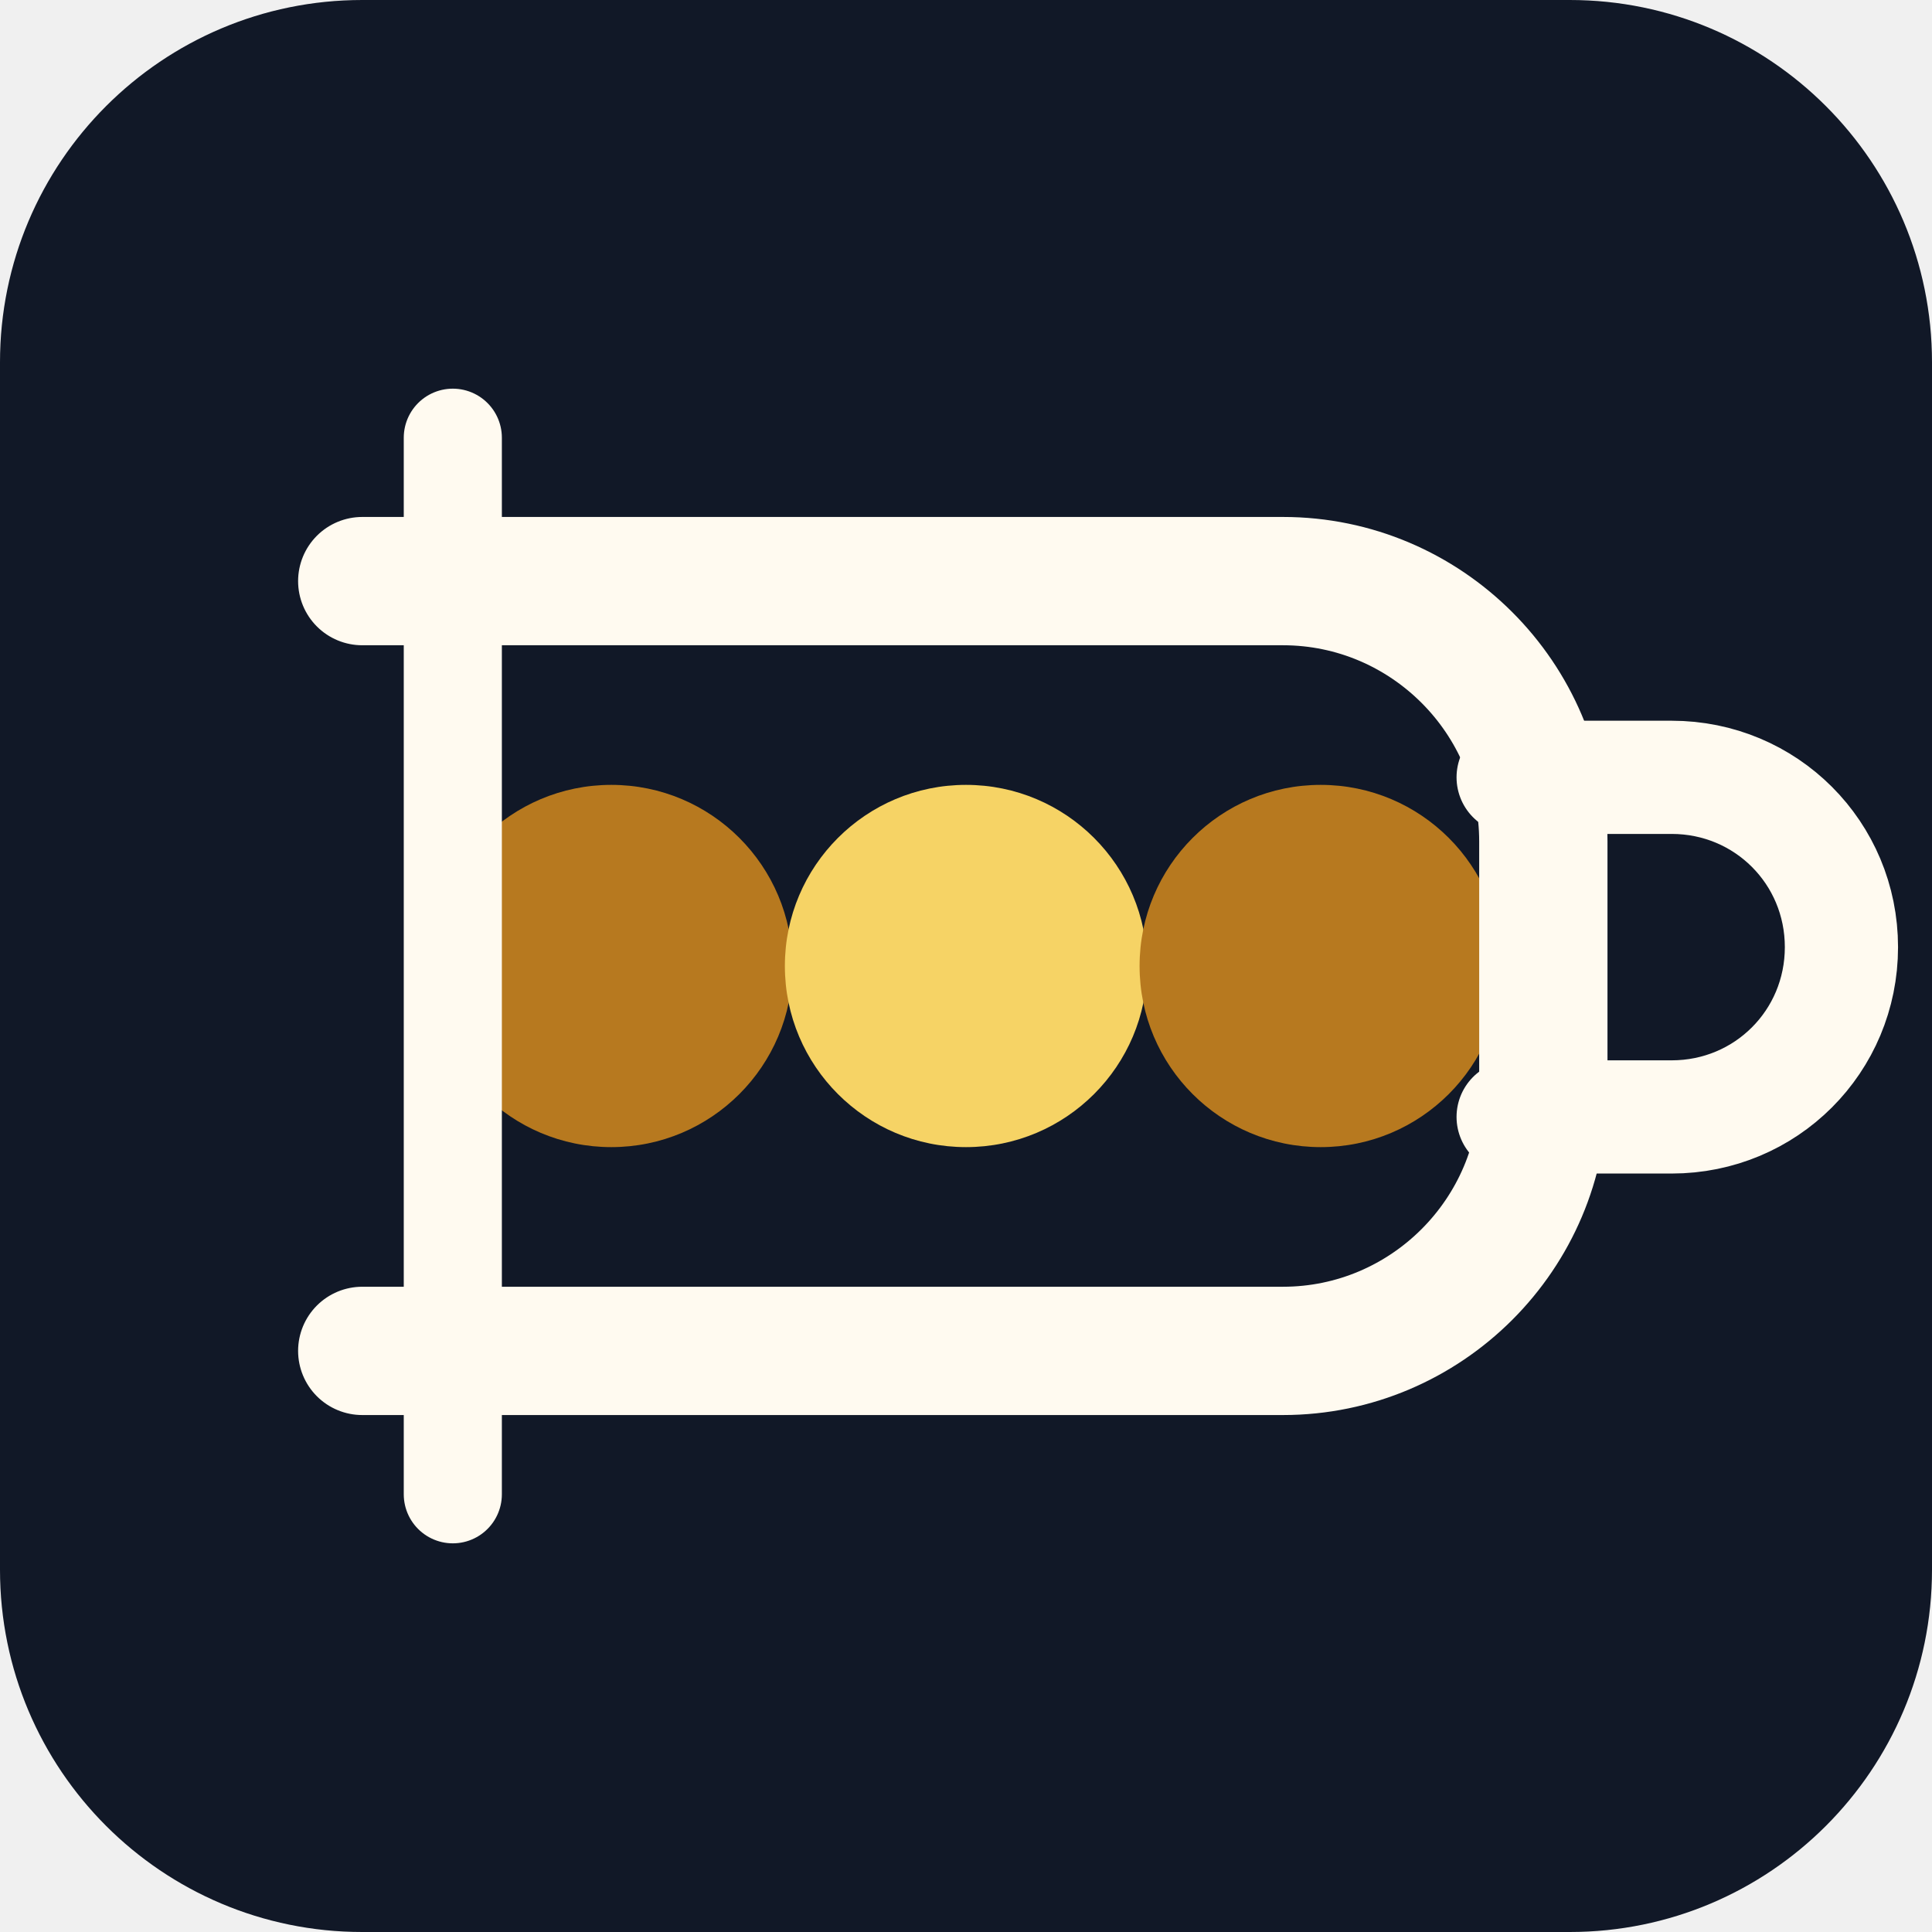
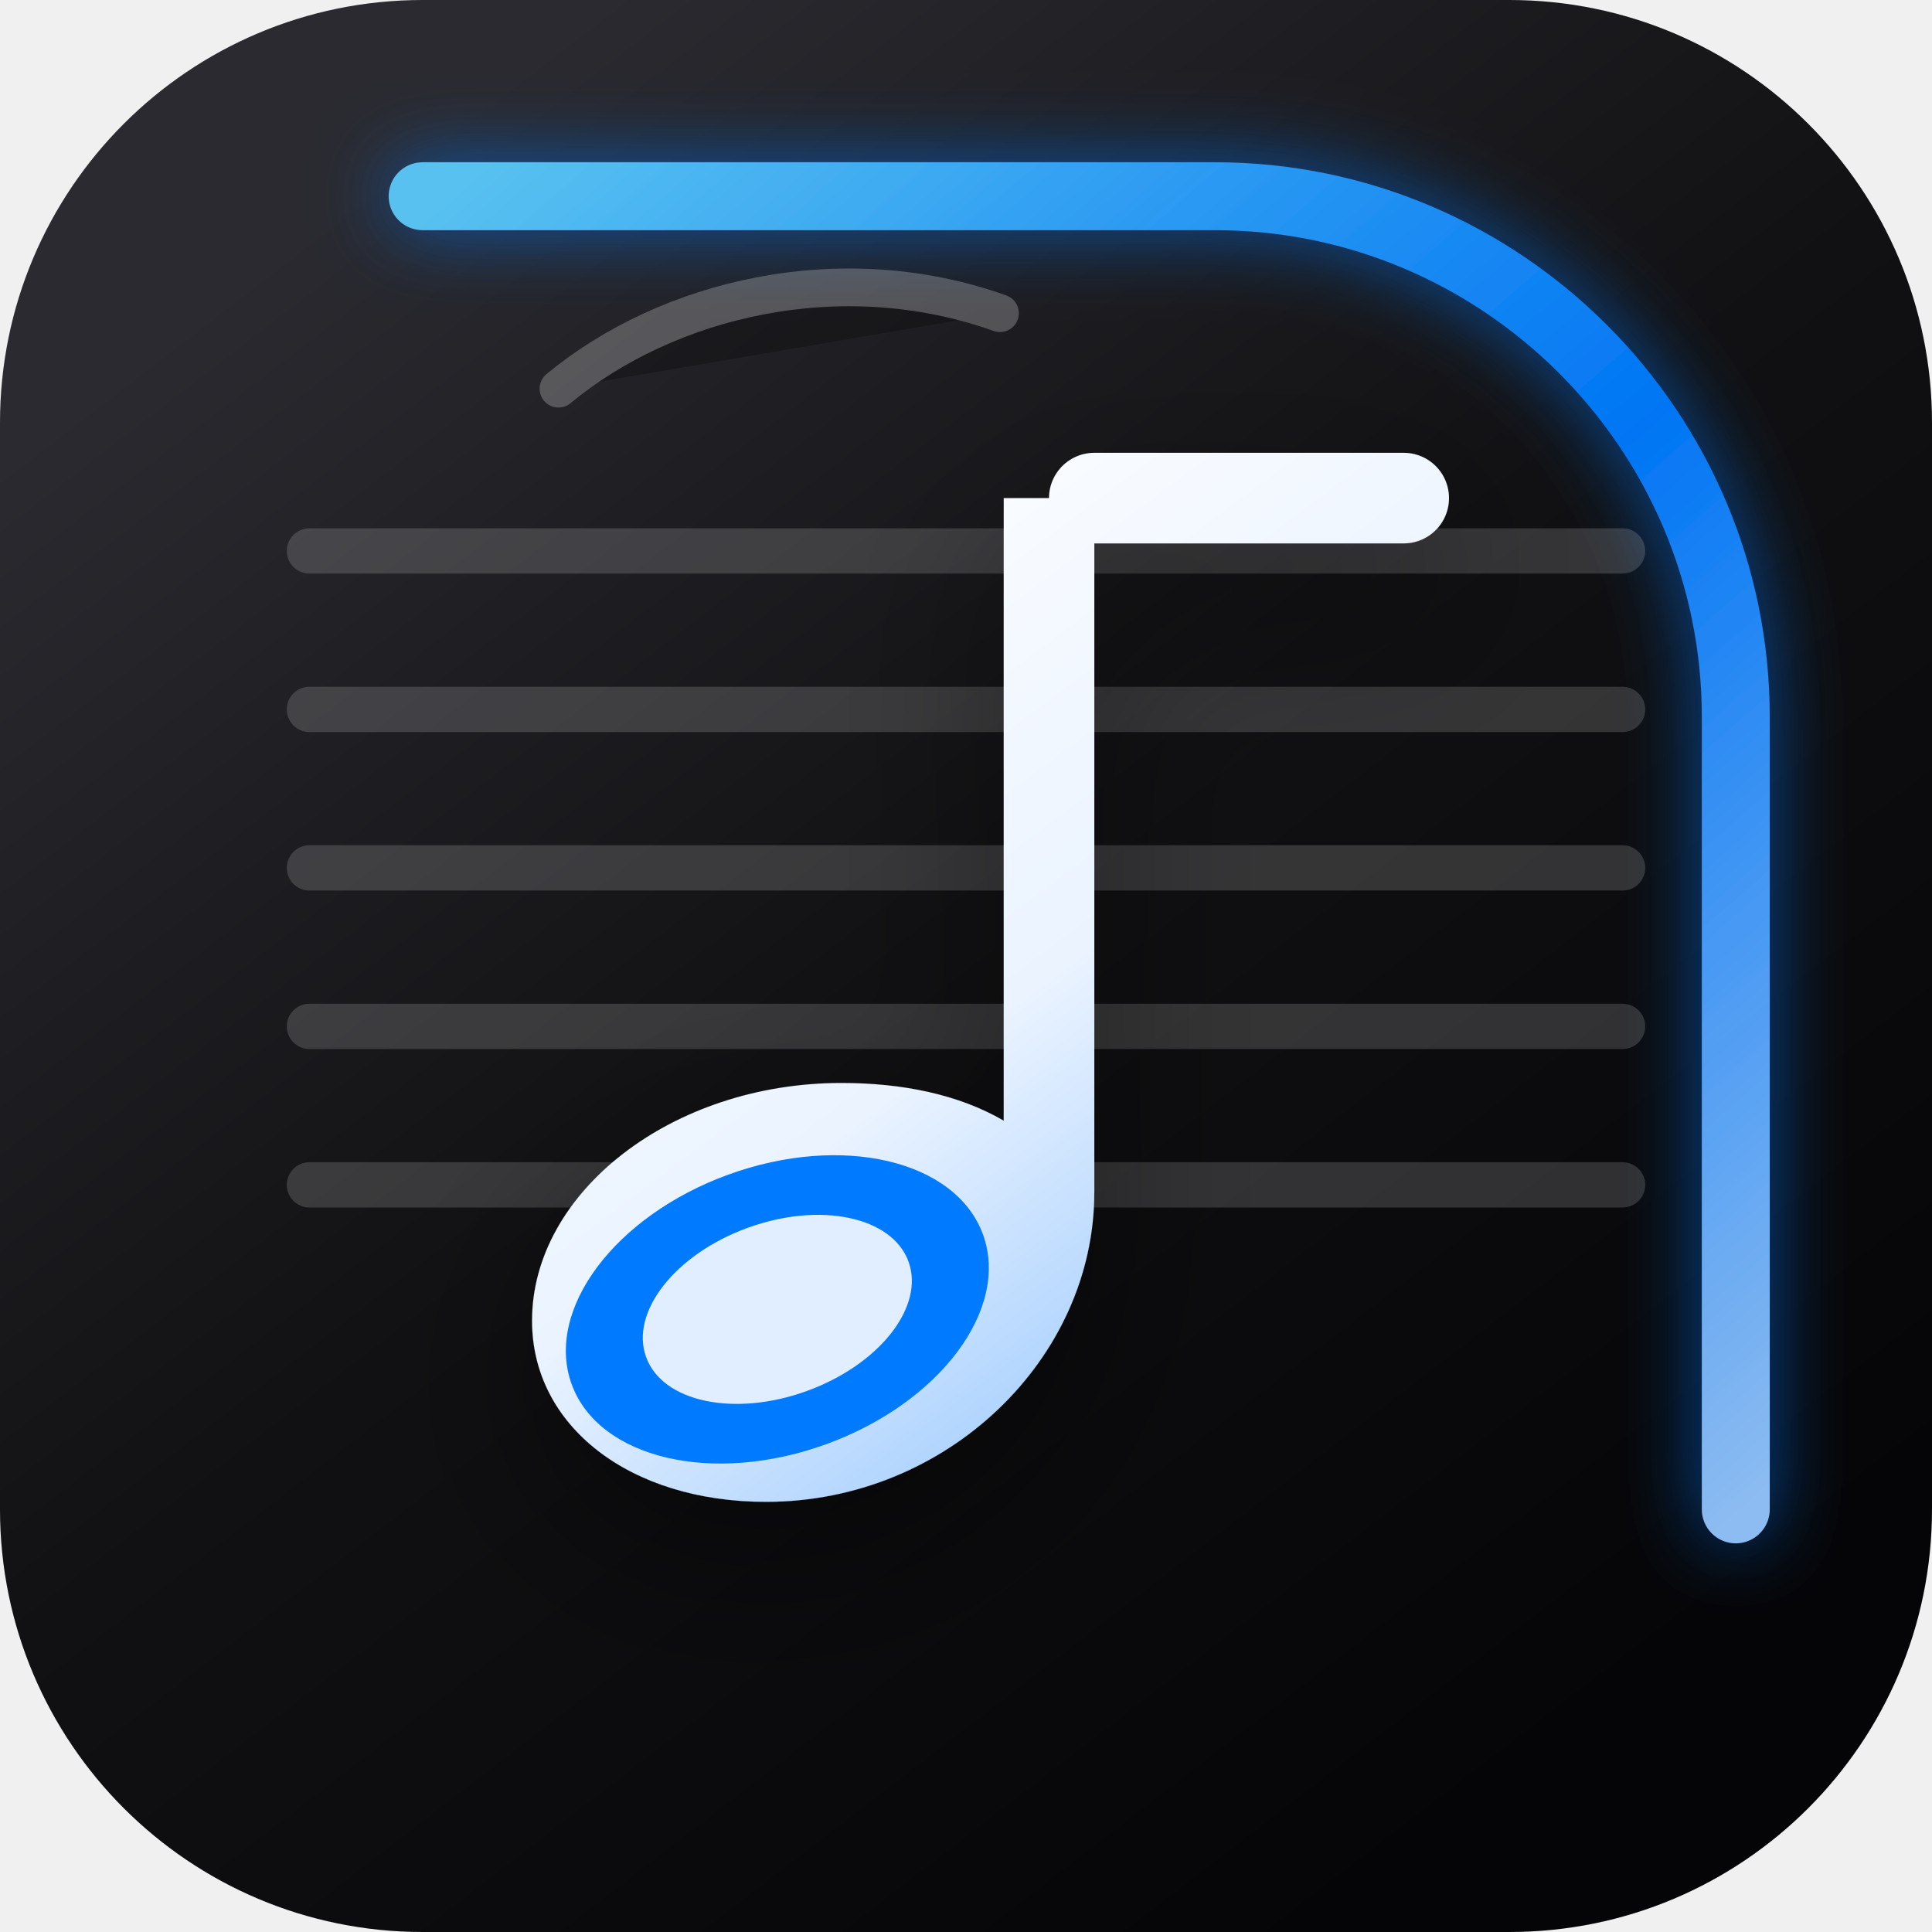
- <svg xmlns="http://www.w3.org/2000/svg" viewBox="0 0 512 512">
-   <rect width="512" height="512" rx="96" fill="#111827" />
-   <circle cx="162" cy="256" r="48" fill="#b7791f" />
-   <circle cx="256" cy="256" r="48" fill="#f6d365" />
-   <circle cx="350" cy="256" r="48" fill="#b7791f" />
-   <path d="M96 154h244c38 0 69 31 69 69v66c0 38-31 69-69 69H96" fill="none" stroke="#fffaf0" stroke-width="34" stroke-linecap="round" />
-   <path d="M401 206h42c25 0 45 20 45 45s-20 45-45 45h-42" fill="none" stroke="#fffaf0" stroke-width="30" stroke-linecap="round" />
-   <path d="M120 116v280" stroke="#fffaf0" stroke-width="26" stroke-linecap="round" />
+ <svg xmlns="http://www.w3.org/2000/svg" viewBox="0 0 512 512" role="img" aria-label="Trumpet Reflex">
+   <defs>
+     <linearGradient id="tile" x1="96" y1="48" x2="416" y2="464" gradientUnits="userSpaceOnUse">
+       <stop stop-color="#2A2A30" />
+       <stop offset="0.48" stop-color="#111113" />
+       <stop offset="1" stop-color="#050507" />
+     </linearGradient>
+     <linearGradient id="beam" x1="96" y1="72" x2="416" y2="440" gradientUnits="userSpaceOnUse">
+       <stop stop-color="#5AC8FA" />
+       <stop offset="0.52" stop-color="#007AFF" />
+       <stop offset="1" stop-color="#93C5FD" />
+     </linearGradient>
+     <linearGradient id="note" x1="174" y1="140" x2="346" y2="370" gradientUnits="userSpaceOnUse">
+       <stop stop-color="#FFFFFF" />
+       <stop offset="0.55" stop-color="#EAF3FF" />
+       <stop offset="1" stop-color="#93C5FD" />
+     </linearGradient>
+     <filter id="softShadow" x="-20%" y="-20%" width="140%" height="140%" color-interpolation-filters="sRGB">
+       <feDropShadow dx="0" dy="18" stdDeviation="22" flood-color="#000000" flood-opacity="0.42" />
+     </filter>
+     <filter id="blueGlow" x="-50%" y="-50%" width="200%" height="200%" color-interpolation-filters="sRGB">
+       <feDropShadow dx="0" dy="0" stdDeviation="10" flood-color="#007AFF" flood-opacity="0.62" />
+     </filter>
+   </defs>
+   <rect width="512" height="512" rx="112" fill="url(#tile)" />
+   <path d="M112 52h210c76 0 138 62 138 138v210" fill="none" stroke="url(#beam)" stroke-width="18" stroke-linecap="round" opacity="0.95" filter="url(#blueGlow)" />
+   <path d="M82 146h348M82 188h348M82 230h348M82 272h348M82 314h348" stroke="#FFFFFF" stroke-width="12" stroke-linecap="round" opacity="0.16" />
+   <g filter="url(#softShadow)">
+     <path d="M290 132v184c0 44-39 82-87 82-36 0-62-20-62-48 0-34 37-63 82-63 16 0 31 3 43 10V132h24Z" fill="url(#note)" />
+     <path d="M290 132h82" stroke="url(#note)" stroke-width="24" stroke-linecap="round" />
+     <ellipse cx="206" cy="347" rx="58" ry="38" transform="rotate(-20 206 347)" fill="#007AFF" />
+     <ellipse cx="206" cy="347" rx="37" ry="23" transform="rotate(-20 206 347)" fill="#EAF3FF" opacity="0.96" />
+   </g>
+   <path d="M148 103c29-24 75-35 117-20" stroke="#FFFFFF" stroke-width="10" stroke-linecap="round" opacity="0.24" />
</svg>
